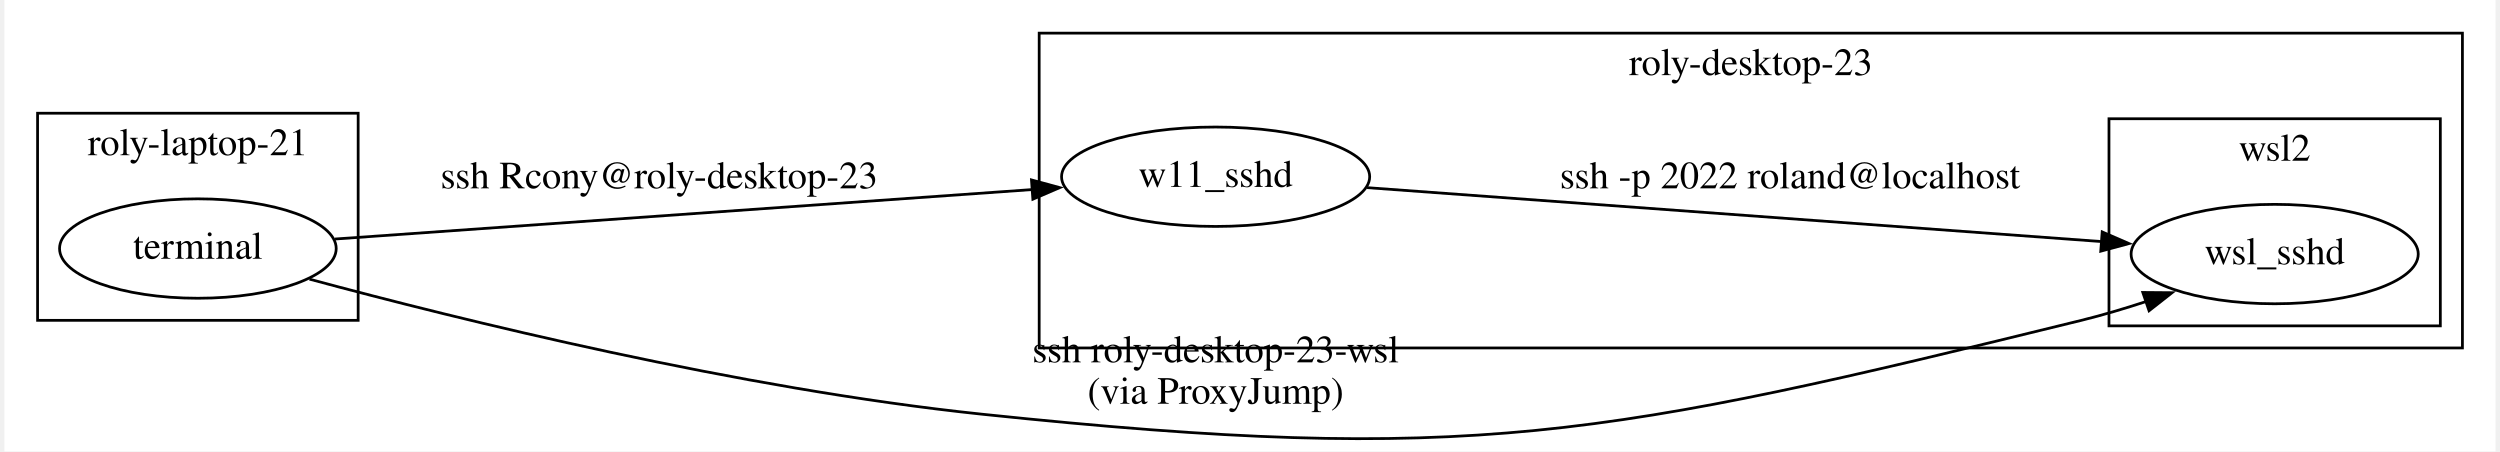
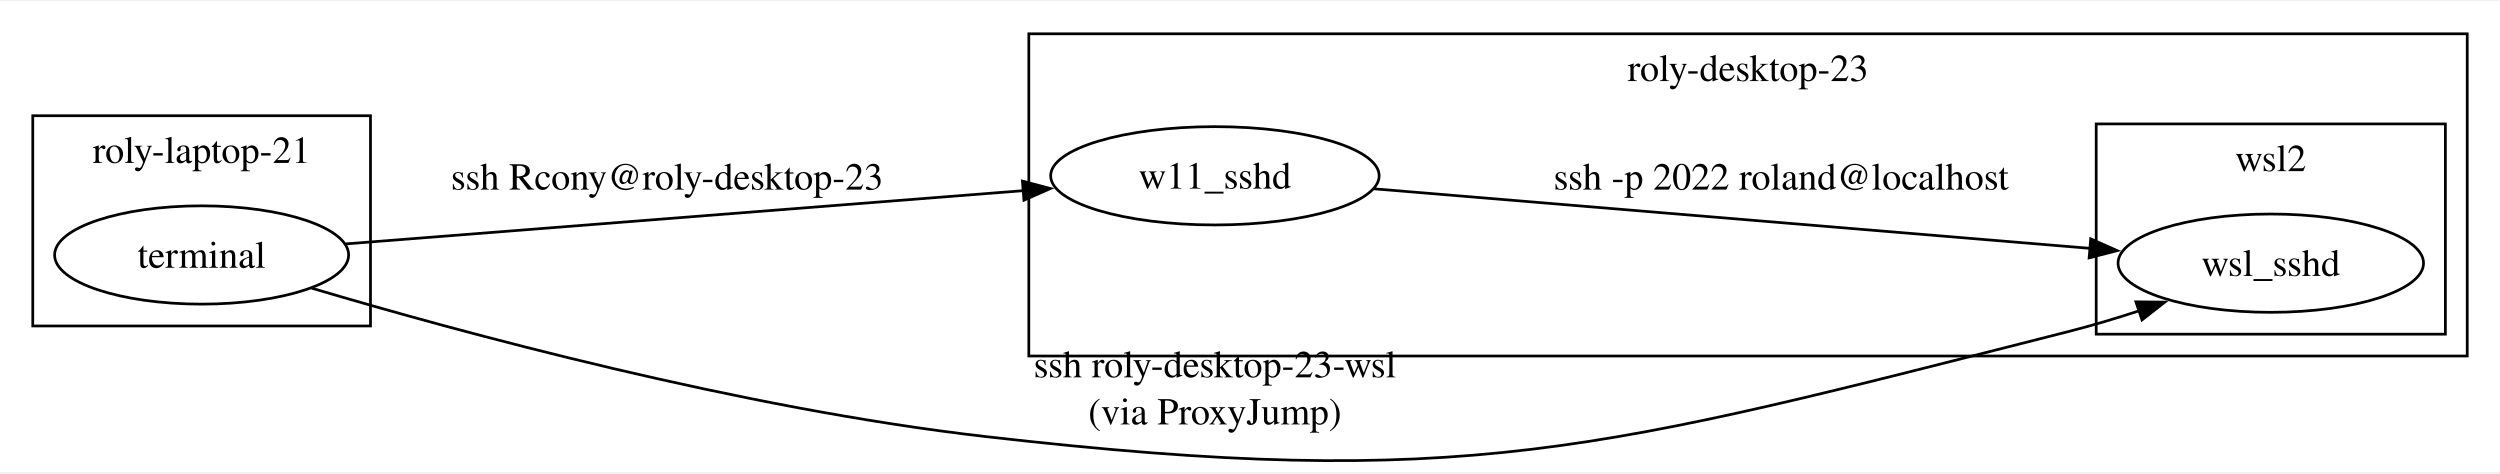
- <svg xmlns="http://www.w3.org/2000/svg" xmlns:xlink="http://www.w3.org/1999/xlink" width="576pt" height="104pt" viewBox="0.00 0.00 576.00 104.37">
-   <g id="graph0" class="graph" transform="scale(0.638523 0.638523) rotate(0) translate(4 159.45)">
-     <polygon fill="white" stroke="none" points="-4,4 -4,-159.45 898.08,-159.45 898.08,4 -4,4" />
+ <svg xmlns="http://www.w3.org/2000/svg" xmlns:xlink="http://www.w3.org/1999/xlink" width="576pt" height="109pt" viewBox="0.00 0.00 576.00 108.52">
+   <g id="graph0" class="graph" transform="scale(0.629121 0.629121) rotate(0) translate(4 168.5)">
+     <polygon fill="white" stroke="none" points="-4,4 -4,-168.5 911.56,-168.5 911.56,4 -4,4" />
    <g id="clust1" class="cluster">
-       <polygon fill="none" stroke="black" points="8,-43.45 8,-118.45 124.09,-118.45 124.09,-43.45 8,-43.45" />
-       <text text-anchor="middle" x="66.05" y="-103.25" font-family="Times,serif" font-size="14.00">roly-laptop-21</text>
+       <polygon fill="none" stroke="black" points="8,-49.5 8,-126.5 131.68,-126.5 131.68,-49.5 8,-49.5" />
+       <text text-anchor="middle" x="69.84" y="-109.2" font-family="Times,serif" font-size="14.00">roly-laptop-21</text>
    </g>
    <g id="clust2" class="cluster">
-       <polygon fill="none" stroke="black" points="370.7,-33.45 370.7,-147.45 886.08,-147.45 886.08,-33.45 370.7,-33.45" />
-       <text text-anchor="middle" x="628.39" y="-132.25" font-family="Times,serif" font-size="14.00">roly-desktop-23</text>
+       <polygon fill="none" stroke="black" points="372.78,-38.5 372.78,-156.5 899.56,-156.5 899.56,-38.5 372.78,-38.5" />
+       <text text-anchor="middle" x="636.17" y="-139.2" font-family="Times,serif" font-size="14.00">roly-desktop-23</text>
    </g>
    <g id="clust3" class="cluster">
-       <polygon fill="none" stroke="black" points="758.09,-41.45 758.09,-116.45 878.08,-116.45 878.08,-41.45 758.09,-41.45" />
-       <text text-anchor="middle" x="818.09" y="-101.25" font-family="Times,serif" font-size="14.00">wsl2</text>
+       <polygon fill="none" stroke="black" points="763.68,-46.5 763.68,-123.5 891.56,-123.5 891.56,-46.5 763.68,-46.5" />
+       <text text-anchor="middle" x="827.62" y="-106.2" font-family="Times,serif" font-size="14.00">wsl2</text>
    </g>
    <g id="node1" class="node">
-       <ellipse fill="none" stroke="black" cx="66.05" cy="-69.45" rx="50.09" ry="18" />
-       <text text-anchor="middle" x="66.05" y="-65.75" font-family="Times,serif" font-size="14.00">terminal</text>
+       <ellipse fill="none" stroke="black" cx="69.84" cy="-75.5" rx="53.84" ry="18" />
+       <text text-anchor="middle" x="69.84" y="-70.82" font-family="Times,serif" font-size="14.00">terminal</text>
    </g>
    <g id="node2" class="node">
-       <ellipse fill="none" stroke="black" cx="434.59" cy="-95.45" rx="55.79" ry="18" />
-       <text text-anchor="middle" x="434.59" y="-91.75" font-family="Times,serif" font-size="14.00">w11_sshd</text>
+       <ellipse fill="none" stroke="black" cx="440.93" cy="-104.5" rx="60.15" ry="18" />
+       <text text-anchor="middle" x="440.93" y="-99.82" font-family="Times,serif" font-size="14.00">w11_sshd</text>
    </g>
    <g id="edge1" class="edge">
-       <path fill="none" stroke="black" d="M115.72,-72.9C180.7,-77.51 295.97,-85.69 368.4,-90.82" />
-       <polygon fill="black" stroke="black" points="367.91,-94.3 378.14,-91.51 368.41,-87.32 367.91,-94.3" />
-       <text text-anchor="middle" x="233.09" y="-91.25" font-family="Times,serif" font-size="14.00">ssh Rcony@roly-desktop-23</text>
+       <path fill="none" stroke="black" d="M122.55,-79.56C187.42,-84.66 298.89,-93.42 370.98,-99.08" />
+       <polygon fill="black" stroke="black" points="370.44,-102.55 380.68,-99.84 370.99,-95.57 370.44,-102.55" />
+       <text text-anchor="middle" x="240.3" y="-99.45" font-family="Times,serif" font-size="14.00">ssh Rcony@roly-desktop-23</text>
    </g>
    <g id="node3" class="node">
      <g id="a_node3">
        <a xlink:title="listens on port 2022 to avoid collision with windows sshd">
-           <ellipse fill="none" stroke="black" cx="818.09" cy="-67.45" rx="51.99" ry="18" />
-           <text text-anchor="middle" x="818.09" y="-63.75" font-family="Times,serif" font-size="14.00">wsl_sshd</text>
+           <ellipse fill="none" stroke="black" cx="827.62" cy="-72.5" rx="55.94" ry="18" />
+           <text text-anchor="middle" x="827.62" y="-67.82" font-family="Times,serif" font-size="14.00">wsl_sshd</text>
        </a>
      </g>
    </g>
    <g id="edge3" class="edge">
-       <path fill="none" stroke="black" d="M106.47,-58.36C160.78,-43.71 261.92,-18.69 350.09,-9.45 526.66,9.06 575.69,-1.06 748.09,-43.45 755.79,-45.34 763.85,-47.74 771.62,-50.29" />
-       <polygon fill="black" stroke="black" points="770.34,-53.55 780.94,-53.46 772.6,-46.92 770.34,-53.55" />
-       <text text-anchor="middle" x="434.59" y="-28.25" font-family="Times,serif" font-size="14.00">ssh roly-desktop-23-wsl</text>
-       <text text-anchor="middle" x="434.59" y="-13.25" font-family="Times,serif" font-size="14.00">(via ProxyJump)</text>
+       <path fill="none" stroke="black" d="M110.14,-63.35C164.82,-47.13 267.26,-19.28 356.93,-9 532.93,11.19 581.96,-3.93 753.68,-47.5 762.07,-49.63 770.87,-52.27 779.35,-55.04" />
+       <polygon fill="black" stroke="black" points="778.21,-58.35 788.81,-58.24 780.45,-51.72 778.21,-58.35" />
+       <text text-anchor="middle" x="440.93" y="-30.7" font-family="Times,serif" font-size="14.00">ssh roly-desktop-23-wsl</text>
+       <text text-anchor="middle" x="440.93" y="-13.45" font-family="Times,serif" font-size="14.00">(via ProxyJump)</text>
    </g>
    <g id="edge2" class="edge">
-       <path fill="none" stroke="black" d="M489.44,-91.5C559.53,-86.35 681.73,-77.38 755.45,-71.97" />
-       <polygon fill="black" stroke="black" points="755.63,-75.47 765.34,-71.25 755.11,-68.49 755.63,-75.47" />
-       <text text-anchor="middle" x="642.59" y="-91.25" font-family="Times,serif" font-size="14.00">ssh -p 2022 roland@localhost</text>
+       <path fill="none" stroke="black" d="M499.1,-99.74C569.24,-93.91 687.85,-84.04 761.45,-77.92" />
+       <polygon fill="black" stroke="black" points="761.67,-81.41 771.35,-77.1 761.09,-74.44 761.67,-81.41" />
+       <text text-anchor="middle" x="648.3" y="-99.45" font-family="Times,serif" font-size="14.00">ssh -p 2022 roland@localhost</text>
    </g>
  </g>
</svg>
